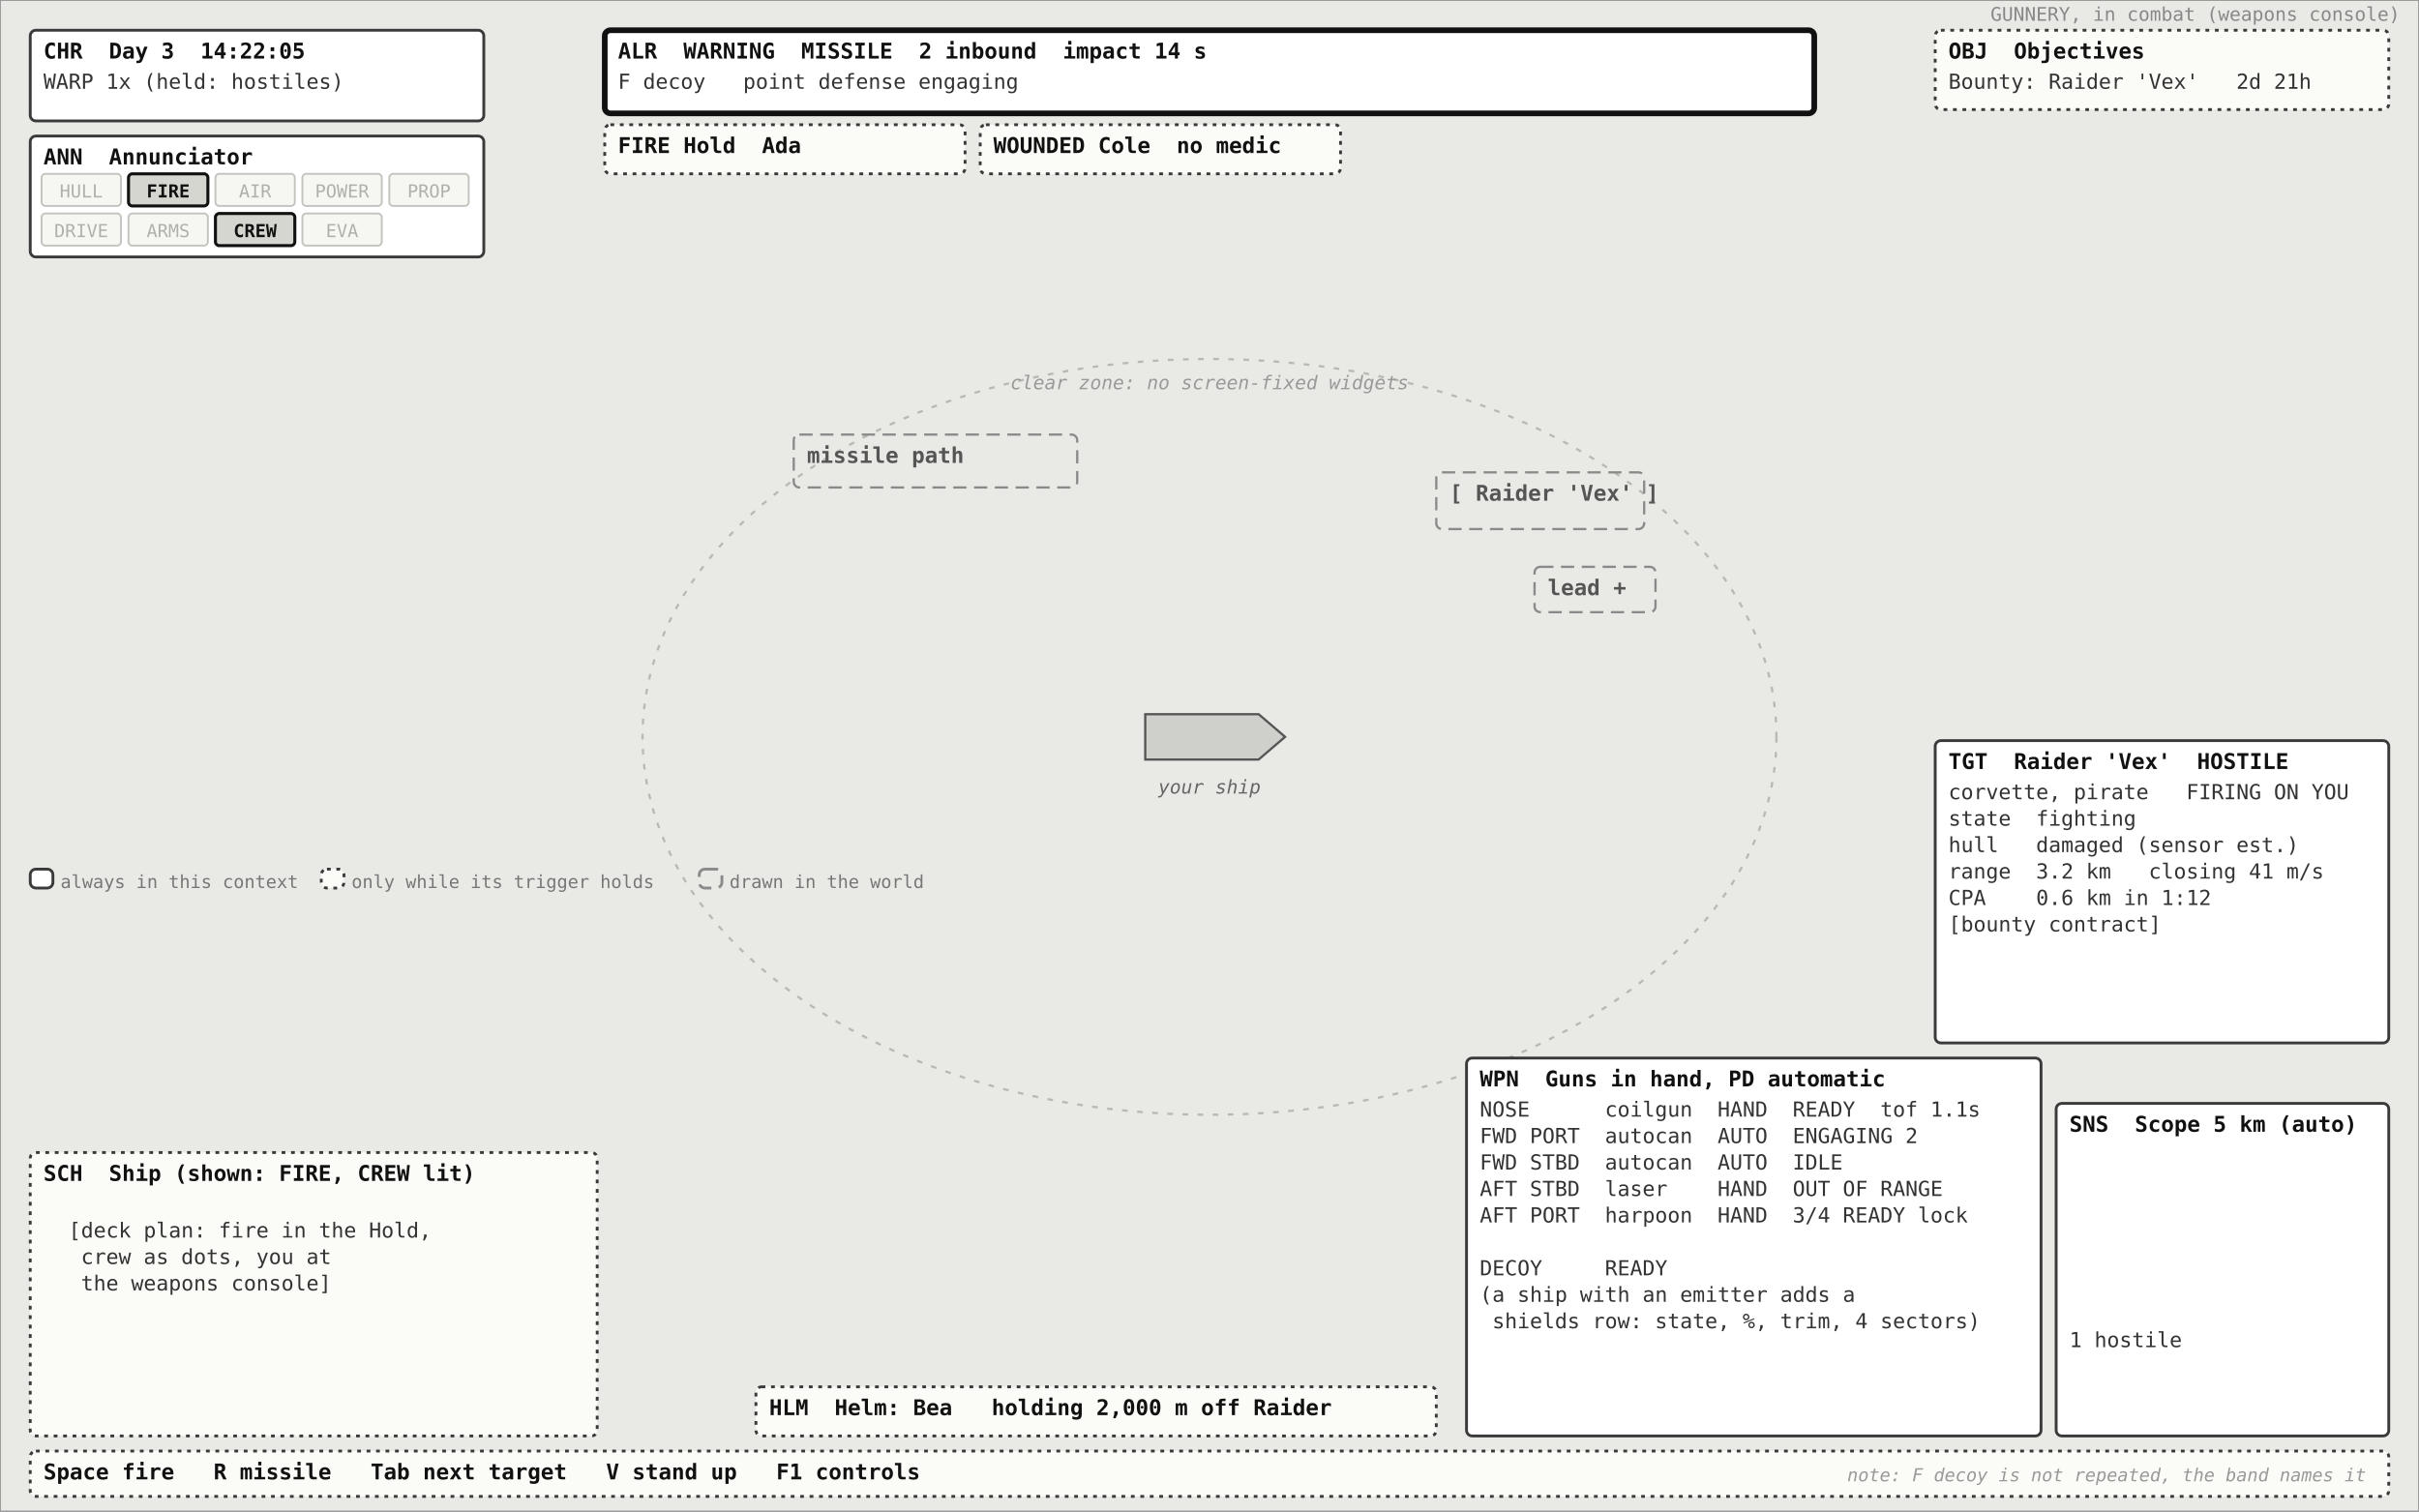
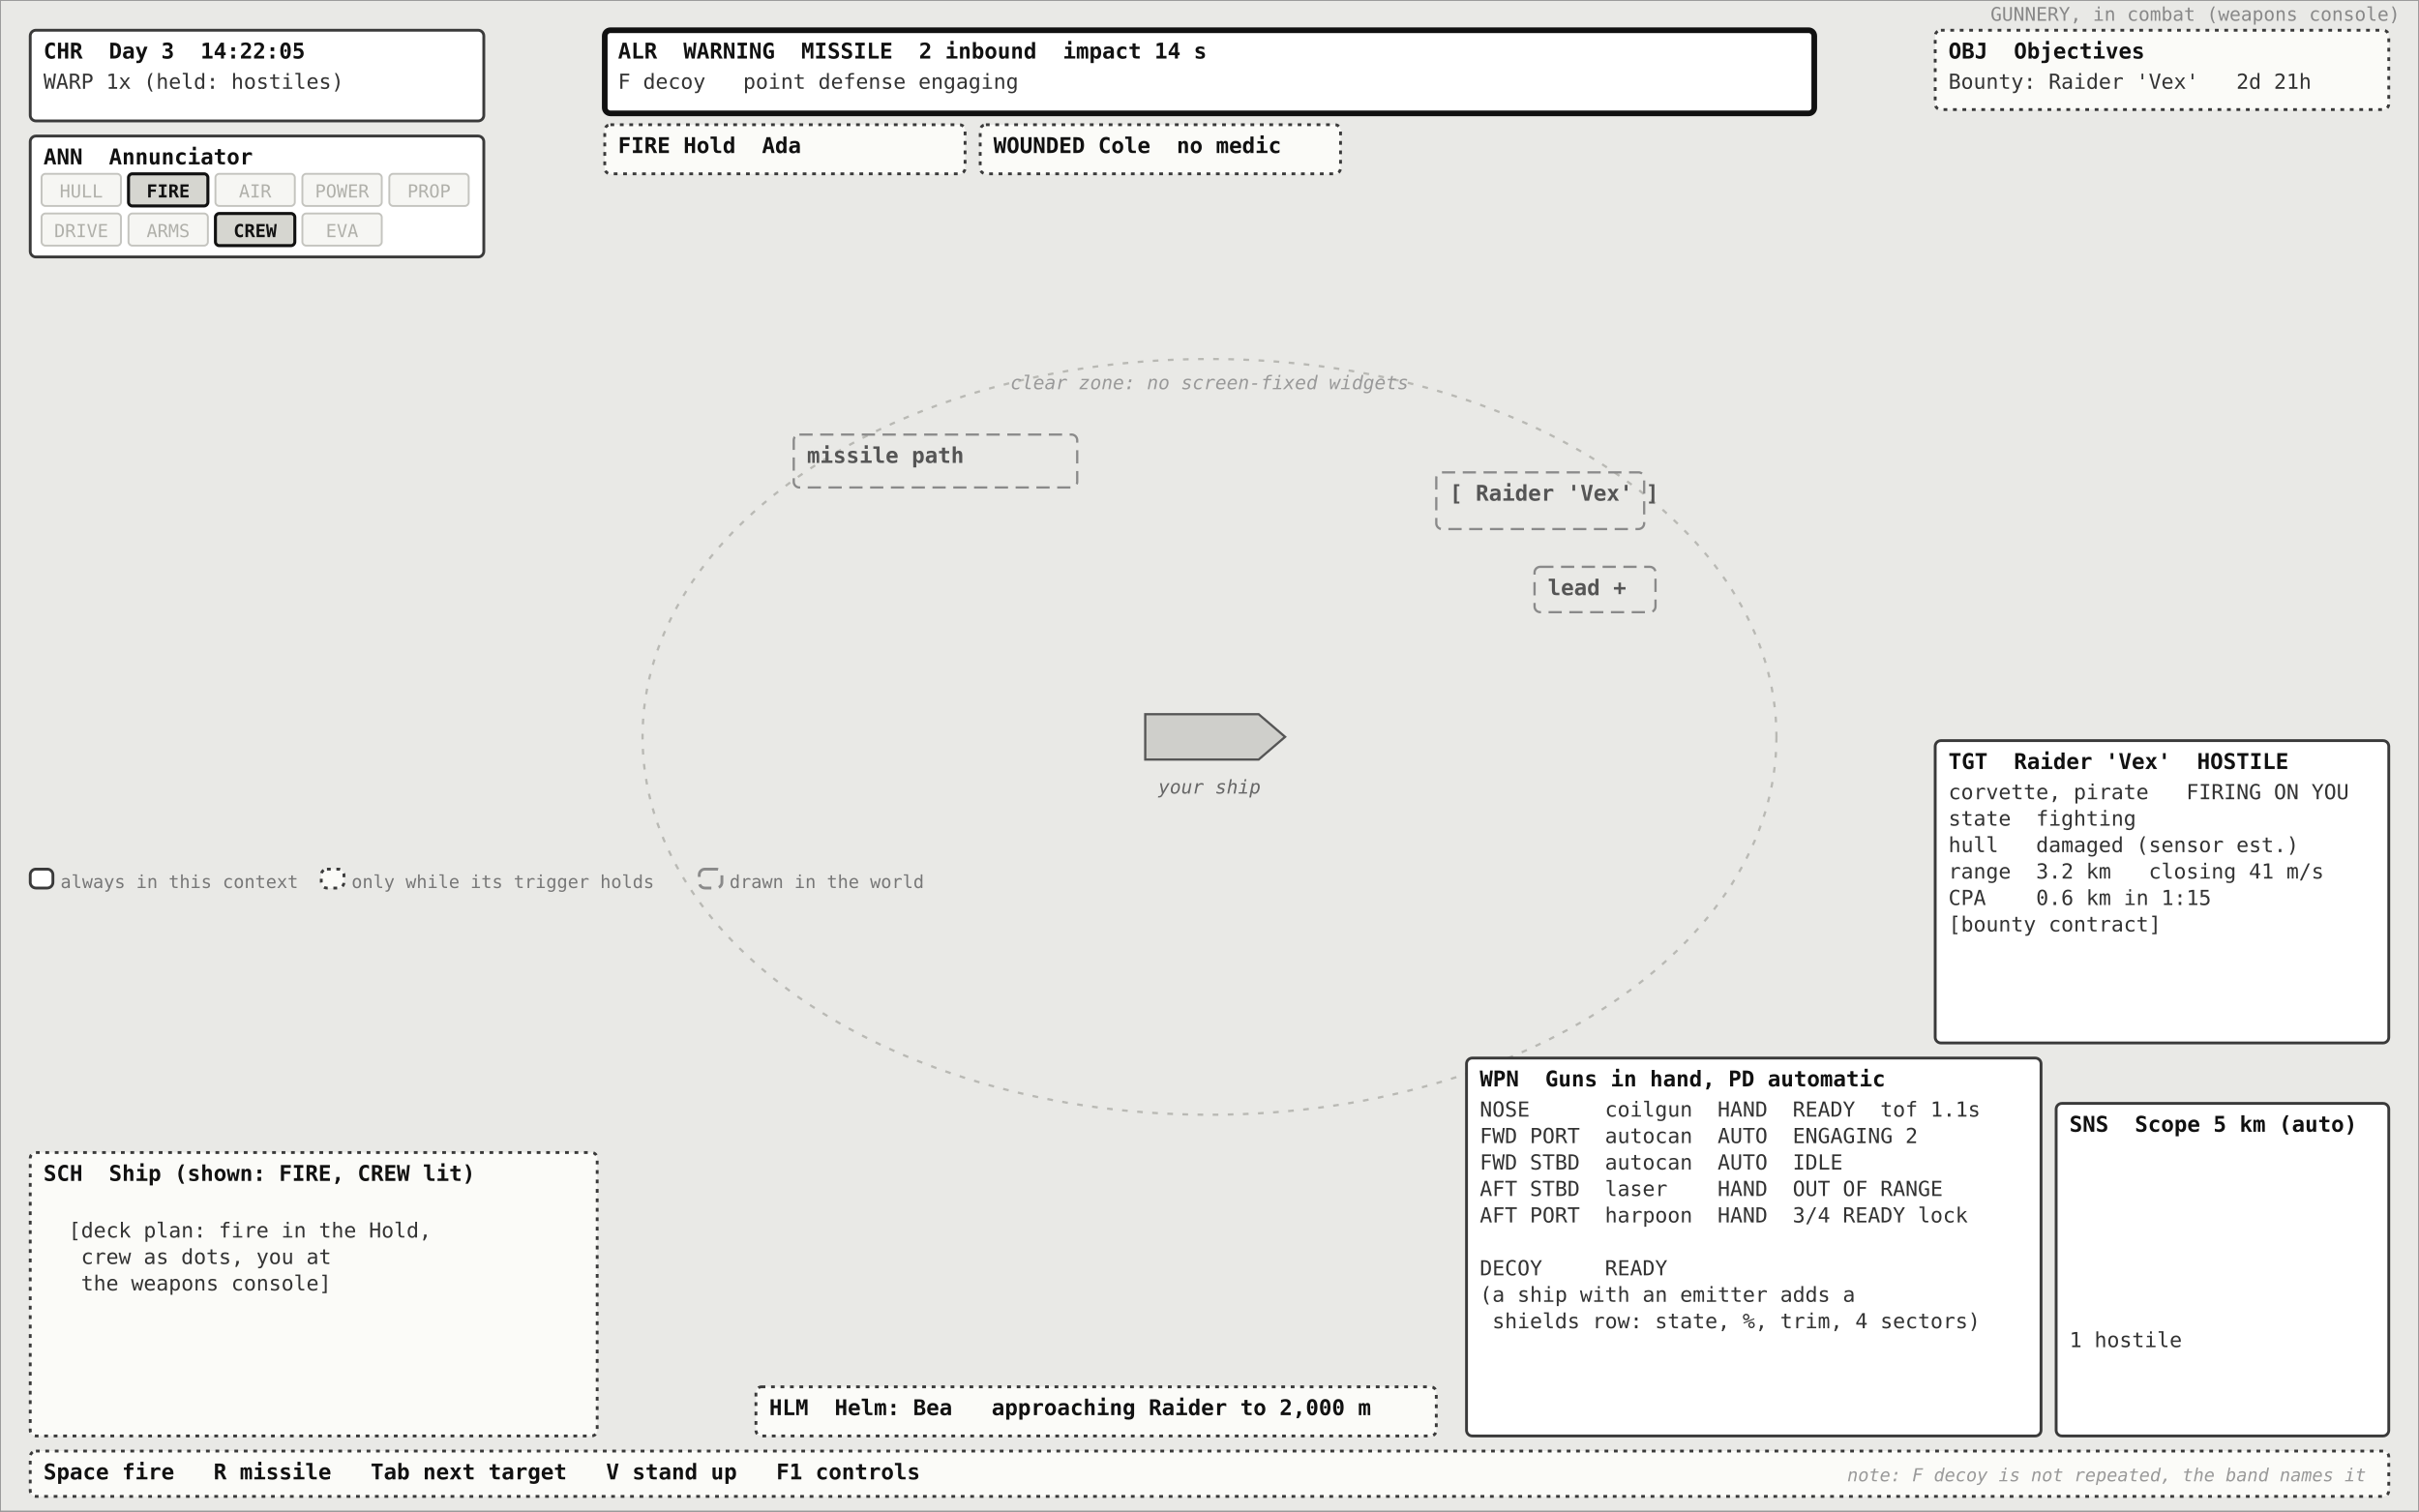
<svg xmlns="http://www.w3.org/2000/svg" width="1280" height="800" viewBox="0 0 1280 800" role="img" aria-label="At the weapons console in a fight">
  <rect x="0" y="0" width="1280" height="800" rx="0" fill="#e9e9e6" stroke="#9a9a9a" stroke-width="1" />
  <text x="1270" y="11" font-family="DejaVu Sans Mono, Menlo, Consolas, monospace" font-size="10" font-weight="normal" font-style="normal" fill="#888" text-anchor="end" xml:space="preserve" style="white-space:pre">GUNNERY, in combat (weapons console)</text>
  <ellipse cx="640.0" cy="390.0" rx="300" ry="200" fill="none" stroke="#b9b9b4" stroke-width="1.2" stroke-dasharray="3 5" />
  <text x="640.0" y="206.0" font-family="DejaVu Sans Mono, Menlo, Consolas, monospace" font-size="10" font-weight="normal" font-style="italic" fill="#999" text-anchor="middle" xml:space="preserve" style="white-space:pre">clear zone: no screen-fixed widgets</text>
  <polygon points="606,378 666,378 680,390 666,402 606,402" fill="#cfcfcb" stroke="#555" stroke-width="1.2" />
  <text x="640" y="420" font-family="DejaVu Sans Mono, Menlo, Consolas, monospace" font-size="10" font-weight="normal" font-style="italic" fill="#666" text-anchor="middle" xml:space="preserve" style="white-space:pre">your ship</text>
  <rect x="16" y="16" width="240" height="48" rx="3" fill="#ffffff" stroke="#3a3a3a" stroke-width="1.5" />
  <text x="23" y="31" font-family="DejaVu Sans Mono, Menlo, Consolas, monospace" font-size="11.5" font-weight="bold" font-style="normal" fill="#111" text-anchor="start" xml:space="preserve" style="white-space:pre">CHR  Day 3  14:22:05</text>
  <text x="23" y="47" font-family="DejaVu Sans Mono, Menlo, Consolas, monospace" font-size="11" font-weight="normal" font-style="normal" fill="#333" text-anchor="start" xml:space="preserve" style="white-space:pre">WARP 1x (held: hostiles)</text>
  <rect x="320" y="16" width="640" height="44" rx="3" fill="#ffffff" stroke="#111" stroke-width="3" />
  <text x="327" y="31" font-family="DejaVu Sans Mono, Menlo, Consolas, monospace" font-size="11.5" font-weight="bold" font-style="normal" fill="#111" text-anchor="start" xml:space="preserve" style="white-space:pre">ALR  WARNING  MISSILE  2 inbound  impact 14 s</text>
  <text x="327" y="47" font-family="DejaVu Sans Mono, Menlo, Consolas, monospace" font-size="11" font-weight="normal" font-style="normal" fill="#333" text-anchor="start" xml:space="preserve" style="white-space:pre">F decoy   point defense engaging</text>
  <rect x="320.0" y="66" width="190.667" height="26" rx="3" fill="#fbfbf8" stroke="#3a3a3a" stroke-width="1.5" stroke-dasharray="2 3" />
  <text x="327.0" y="81" font-family="DejaVu Sans Mono, Menlo, Consolas, monospace" font-size="11.5" font-weight="bold" font-style="normal" fill="#111" text-anchor="start" xml:space="preserve" style="white-space:pre">FIRE Hold  Ada</text>
  <rect x="518.667" y="66" width="190.667" height="26" rx="3" fill="#fbfbf8" stroke="#3a3a3a" stroke-width="1.5" stroke-dasharray="2 3" />
  <text x="525.667" y="81" font-family="DejaVu Sans Mono, Menlo, Consolas, monospace" font-size="11.5" font-weight="bold" font-style="normal" fill="#111" text-anchor="start" xml:space="preserve" style="white-space:pre">WOUNDED Cole  no medic</text>
  <rect x="16" y="72" width="240" height="64" rx="3" fill="#ffffff" stroke="#3a3a3a" stroke-width="1.5" />
  <text x="23" y="87" font-family="DejaVu Sans Mono, Menlo, Consolas, monospace" font-size="11.5" font-weight="bold" font-style="normal" fill="#111" text-anchor="start" xml:space="preserve" style="white-space:pre">ANN  Annunciator</text>
  <rect x="22" y="92" width="42" height="17" rx="2" fill="#f6f6f3" stroke="#c4c4bf" stroke-width="1" />
  <text x="43" y="104.5" font-family="DejaVu Sans Mono, Menlo, Consolas, monospace" font-size="9.5" font-weight="normal" font-style="normal" fill="#b0b0aa" text-anchor="middle" xml:space="preserve" style="white-space:pre">HULL</text>
  <rect x="68" y="92" width="42" height="17" rx="2" fill="#d6d6d0" stroke="#111" stroke-width="1.6" />
  <text x="89" y="104.5" font-family="DejaVu Sans Mono, Menlo, Consolas, monospace" font-size="9.5" font-weight="bold" font-style="normal" fill="#111" text-anchor="middle" xml:space="preserve" style="white-space:pre">FIRE</text>
  <rect x="114" y="92" width="42" height="17" rx="2" fill="#f6f6f3" stroke="#c4c4bf" stroke-width="1" />
  <text x="135" y="104.5" font-family="DejaVu Sans Mono, Menlo, Consolas, monospace" font-size="9.5" font-weight="normal" font-style="normal" fill="#b0b0aa" text-anchor="middle" xml:space="preserve" style="white-space:pre">AIR</text>
  <rect x="160" y="92" width="42" height="17" rx="2" fill="#f6f6f3" stroke="#c4c4bf" stroke-width="1" />
  <text x="181" y="104.5" font-family="DejaVu Sans Mono, Menlo, Consolas, monospace" font-size="9.5" font-weight="normal" font-style="normal" fill="#b0b0aa" text-anchor="middle" xml:space="preserve" style="white-space:pre">POWER</text>
  <rect x="206" y="92" width="42" height="17" rx="2" fill="#f6f6f3" stroke="#c4c4bf" stroke-width="1" />
  <text x="227" y="104.5" font-family="DejaVu Sans Mono, Menlo, Consolas, monospace" font-size="9.5" font-weight="normal" font-style="normal" fill="#b0b0aa" text-anchor="middle" xml:space="preserve" style="white-space:pre">PROP</text>
  <rect x="22" y="113" width="42" height="17" rx="2" fill="#f6f6f3" stroke="#c4c4bf" stroke-width="1" />
  <text x="43" y="125.5" font-family="DejaVu Sans Mono, Menlo, Consolas, monospace" font-size="9.5" font-weight="normal" font-style="normal" fill="#b0b0aa" text-anchor="middle" xml:space="preserve" style="white-space:pre">DRIVE</text>
  <rect x="68" y="113" width="42" height="17" rx="2" fill="#f6f6f3" stroke="#c4c4bf" stroke-width="1" />
  <text x="89" y="125.5" font-family="DejaVu Sans Mono, Menlo, Consolas, monospace" font-size="9.5" font-weight="normal" font-style="normal" fill="#b0b0aa" text-anchor="middle" xml:space="preserve" style="white-space:pre">ARMS</text>
  <rect x="114" y="113" width="42" height="17" rx="2" fill="#d6d6d0" stroke="#111" stroke-width="1.6" />
  <text x="135" y="125.5" font-family="DejaVu Sans Mono, Menlo, Consolas, monospace" font-size="9.5" font-weight="bold" font-style="normal" fill="#111" text-anchor="middle" xml:space="preserve" style="white-space:pre">CREW</text>
  <rect x="160" y="113" width="42" height="17" rx="2" fill="#f6f6f3" stroke="#c4c4bf" stroke-width="1" />
  <text x="181" y="125.5" font-family="DejaVu Sans Mono, Menlo, Consolas, monospace" font-size="9.5" font-weight="normal" font-style="normal" fill="#b0b0aa" text-anchor="middle" xml:space="preserve" style="white-space:pre">EVA</text>
  <rect x="16" y="610" width="300" height="150" rx="3" fill="#fbfbf8" stroke="#3a3a3a" stroke-width="1.5" stroke-dasharray="2 3" />
  <text x="23" y="625" font-family="DejaVu Sans Mono, Menlo, Consolas, monospace" font-size="11.5" font-weight="bold" font-style="normal" fill="#111" text-anchor="start" xml:space="preserve" style="white-space:pre">SCH  Ship (shown: FIRE, CREW lit)</text>
  <text x="23" y="641" font-family="DejaVu Sans Mono, Menlo, Consolas, monospace" font-size="11" font-weight="normal" font-style="normal" fill="#333" text-anchor="start" xml:space="preserve" style="white-space:pre" />
  <text x="23" y="655" font-family="DejaVu Sans Mono, Menlo, Consolas, monospace" font-size="11" font-weight="normal" font-style="normal" fill="#333" text-anchor="start" xml:space="preserve" style="white-space:pre">  [deck plan: fire in the Hold,</text>
  <text x="23" y="669" font-family="DejaVu Sans Mono, Menlo, Consolas, monospace" font-size="11" font-weight="normal" font-style="normal" fill="#333" text-anchor="start" xml:space="preserve" style="white-space:pre">   crew as dots, you at</text>
  <text x="23" y="683" font-family="DejaVu Sans Mono, Menlo, Consolas, monospace" font-size="11" font-weight="normal" font-style="normal" fill="#333" text-anchor="start" xml:space="preserve" style="white-space:pre">   the weapons console]</text>
  <rect x="1024" y="16" width="240" height="42" rx="3" fill="#fbfbf8" stroke="#3a3a3a" stroke-width="1.5" stroke-dasharray="2 3" />
  <text x="1031" y="31" font-family="DejaVu Sans Mono, Menlo, Consolas, monospace" font-size="11.5" font-weight="bold" font-style="normal" fill="#111" text-anchor="start" xml:space="preserve" style="white-space:pre">OBJ  Objectives</text>
  <text x="1031" y="47" font-family="DejaVu Sans Mono, Menlo, Consolas, monospace" font-size="11" font-weight="normal" font-style="normal" fill="#333" text-anchor="start" xml:space="preserve" style="white-space:pre">Bounty: Raider 'Vex'   2d 21h</text>
  <rect x="1024" y="392" width="240" height="160" rx="3" fill="#ffffff" stroke="#3a3a3a" stroke-width="1.5" />
  <text x="1031" y="407" font-family="DejaVu Sans Mono, Menlo, Consolas, monospace" font-size="11.5" font-weight="bold" font-style="normal" fill="#111" text-anchor="start" xml:space="preserve" style="white-space:pre">TGT  Raider 'Vex'  HOSTILE</text>
  <text x="1031" y="423" font-family="DejaVu Sans Mono, Menlo, Consolas, monospace" font-size="11" font-weight="normal" font-style="normal" fill="#333" text-anchor="start" xml:space="preserve" style="white-space:pre">corvette, pirate   FIRING ON YOU</text>
  <text x="1031" y="437" font-family="DejaVu Sans Mono, Menlo, Consolas, monospace" font-size="11" font-weight="normal" font-style="normal" fill="#333" text-anchor="start" xml:space="preserve" style="white-space:pre">state  fighting</text>
  <text x="1031" y="451" font-family="DejaVu Sans Mono, Menlo, Consolas, monospace" font-size="11" font-weight="normal" font-style="normal" fill="#333" text-anchor="start" xml:space="preserve" style="white-space:pre">hull   damaged (sensor est.)</text>
  <text x="1031" y="465" font-family="DejaVu Sans Mono, Menlo, Consolas, monospace" font-size="11" font-weight="normal" font-style="normal" fill="#333" text-anchor="start" xml:space="preserve" style="white-space:pre">range  3.2 km   closing 41 m/s</text>
-   <text x="1031" y="479" font-family="DejaVu Sans Mono, Menlo, Consolas, monospace" font-size="11" font-weight="normal" font-style="normal" fill="#333" text-anchor="start" xml:space="preserve" style="white-space:pre">CPA    0.6 km in 1:12</text>
+   <text x="1031" y="479" font-family="DejaVu Sans Mono, Menlo, Consolas, monospace" font-size="11" font-weight="normal" font-style="normal" fill="#333" text-anchor="start" xml:space="preserve" style="white-space:pre">CPA    0.6 km in 1:15</text>
  <text x="1031" y="493" font-family="DejaVu Sans Mono, Menlo, Consolas, monospace" font-size="11" font-weight="normal" font-style="normal" fill="#333" text-anchor="start" xml:space="preserve" style="white-space:pre">[bounty contract]</text>
  <rect x="776" y="560" width="304" height="200" rx="3" fill="#ffffff" stroke="#3a3a3a" stroke-width="1.5" />
  <text x="783" y="575" font-family="DejaVu Sans Mono, Menlo, Consolas, monospace" font-size="11.5" font-weight="bold" font-style="normal" fill="#111" text-anchor="start" xml:space="preserve" style="white-space:pre">WPN  Guns in hand, PD automatic</text>
  <text x="783" y="591" font-family="DejaVu Sans Mono, Menlo, Consolas, monospace" font-size="11" font-weight="normal" font-style="normal" fill="#333" text-anchor="start" xml:space="preserve" style="white-space:pre">NOSE      coilgun  HAND  READY  tof 1.1s</text>
  <text x="783" y="605" font-family="DejaVu Sans Mono, Menlo, Consolas, monospace" font-size="11" font-weight="normal" font-style="normal" fill="#333" text-anchor="start" xml:space="preserve" style="white-space:pre">FWD PORT  autocan  AUTO  ENGAGING 2</text>
  <text x="783" y="619" font-family="DejaVu Sans Mono, Menlo, Consolas, monospace" font-size="11" font-weight="normal" font-style="normal" fill="#333" text-anchor="start" xml:space="preserve" style="white-space:pre">FWD STBD  autocan  AUTO  IDLE</text>
  <text x="783" y="633" font-family="DejaVu Sans Mono, Menlo, Consolas, monospace" font-size="11" font-weight="normal" font-style="normal" fill="#333" text-anchor="start" xml:space="preserve" style="white-space:pre">AFT STBD  laser    HAND  OUT OF RANGE</text>
  <text x="783" y="647" font-family="DejaVu Sans Mono, Menlo, Consolas, monospace" font-size="11" font-weight="normal" font-style="normal" fill="#333" text-anchor="start" xml:space="preserve" style="white-space:pre">AFT PORT  harpoon  HAND  3/4 READY lock</text>
  <text x="783" y="661" font-family="DejaVu Sans Mono, Menlo, Consolas, monospace" font-size="11" font-weight="normal" font-style="normal" fill="#333" text-anchor="start" xml:space="preserve" style="white-space:pre" />
  <text x="783" y="675" font-family="DejaVu Sans Mono, Menlo, Consolas, monospace" font-size="11" font-weight="normal" font-style="normal" fill="#333" text-anchor="start" xml:space="preserve" style="white-space:pre">DECOY     READY</text>
  <text x="783" y="689" font-family="DejaVu Sans Mono, Menlo, Consolas, monospace" font-size="11" font-weight="normal" font-style="normal" fill="#333" text-anchor="start" xml:space="preserve" style="white-space:pre">(a ship with an emitter adds a</text>
  <text x="783" y="703" font-family="DejaVu Sans Mono, Menlo, Consolas, monospace" font-size="11" font-weight="normal" font-style="normal" fill="#333" text-anchor="start" xml:space="preserve" style="white-space:pre"> shields row: state, %, trim, 4 sectors)</text>
  <rect x="1088" y="584" width="176" height="176" rx="3" fill="#ffffff" stroke="#3a3a3a" stroke-width="1.5" />
  <text x="1095" y="599" font-family="DejaVu Sans Mono, Menlo, Consolas, monospace" font-size="11.5" font-weight="bold" font-style="normal" fill="#111" text-anchor="start" xml:space="preserve" style="white-space:pre">SNS  Scope 5 km (auto)</text>
  <text x="1095" y="615" font-family="DejaVu Sans Mono, Menlo, Consolas, monospace" font-size="11" font-weight="normal" font-style="normal" fill="#333" text-anchor="start" xml:space="preserve" style="white-space:pre" />
  <text x="1095" y="629" font-family="DejaVu Sans Mono, Menlo, Consolas, monospace" font-size="11" font-weight="normal" font-style="normal" fill="#333" text-anchor="start" xml:space="preserve" style="white-space:pre" />
  <text x="1095" y="643" font-family="DejaVu Sans Mono, Menlo, Consolas, monospace" font-size="11" font-weight="normal" font-style="normal" fill="#333" text-anchor="start" xml:space="preserve" style="white-space:pre" />
  <text x="1095" y="657" font-family="DejaVu Sans Mono, Menlo, Consolas, monospace" font-size="11" font-weight="normal" font-style="normal" fill="#333" text-anchor="start" xml:space="preserve" style="white-space:pre" />
  <text x="1095" y="671" font-family="DejaVu Sans Mono, Menlo, Consolas, monospace" font-size="11" font-weight="normal" font-style="normal" fill="#333" text-anchor="start" xml:space="preserve" style="white-space:pre" />
  <text x="1095" y="685" font-family="DejaVu Sans Mono, Menlo, Consolas, monospace" font-size="11" font-weight="normal" font-style="normal" fill="#333" text-anchor="start" xml:space="preserve" style="white-space:pre" />
  <text x="1095" y="699" font-family="DejaVu Sans Mono, Menlo, Consolas, monospace" font-size="11" font-weight="normal" font-style="normal" fill="#333" text-anchor="start" xml:space="preserve" style="white-space:pre" />
  <text x="1095" y="713" font-family="DejaVu Sans Mono, Menlo, Consolas, monospace" font-size="11" font-weight="normal" font-style="normal" fill="#333" text-anchor="start" xml:space="preserve" style="white-space:pre">1 hostile</text>
  <rect x="400" y="734" width="360" height="26" rx="3" fill="#fbfbf8" stroke="#3a3a3a" stroke-width="1.5" stroke-dasharray="2 3" />
-   <text x="407" y="749" font-family="DejaVu Sans Mono, Menlo, Consolas, monospace" font-size="11.5" font-weight="bold" font-style="normal" fill="#111" text-anchor="start" xml:space="preserve" style="white-space:pre">HLM  Helm: Bea   holding 2,000 m off Raider</text>
+   <text x="407" y="749" font-family="DejaVu Sans Mono, Menlo, Consolas, monospace" font-size="11.5" font-weight="bold" font-style="normal" fill="#111" text-anchor="start" xml:space="preserve" style="white-space:pre">HLM  Helm: Bea   approaching Raider to 2,000 m</text>
  <rect x="760" y="250" width="110" height="30" rx="3" fill="none" stroke="#8a8a8a" stroke-width="1.2" stroke-dasharray="7 4" />
  <text x="767" y="265" font-family="DejaVu Sans Mono, Menlo, Consolas, monospace" font-size="11.5" font-weight="bold" font-style="normal" fill="#555" text-anchor="start" xml:space="preserve" style="white-space:pre">[ Raider 'Vex' ]</text>
  <rect x="812" y="300" width="64" height="24" rx="3" fill="none" stroke="#8a8a8a" stroke-width="1.2" stroke-dasharray="7 4" />
  <text x="819" y="315" font-family="DejaVu Sans Mono, Menlo, Consolas, monospace" font-size="11.5" font-weight="bold" font-style="normal" fill="#555" text-anchor="start" xml:space="preserve" style="white-space:pre">lead +</text>
  <rect x="420" y="230" width="150" height="28" rx="3" fill="none" stroke="#8a8a8a" stroke-width="1.2" stroke-dasharray="7 4" />
  <text x="427" y="245" font-family="DejaVu Sans Mono, Menlo, Consolas, monospace" font-size="11.5" font-weight="bold" font-style="normal" fill="#555" text-anchor="start" xml:space="preserve" style="white-space:pre">missile path</text>
  <rect x="16" y="768" width="1248" height="24" rx="3" fill="#fbfbf8" stroke="#3a3a3a" stroke-width="1.5" stroke-dasharray="2 3" />
  <text x="23" y="783" font-family="DejaVu Sans Mono, Menlo, Consolas, monospace" font-size="11.5" font-weight="bold" font-style="normal" fill="#111" text-anchor="start" xml:space="preserve" style="white-space:pre">Space fire   R missile   Tab next target   V stand up   F1 controls</text>
  <text x="1252" y="784" font-family="DejaVu Sans Mono, Menlo, Consolas, monospace" font-size="9.5" font-weight="normal" font-style="italic" fill="#999" text-anchor="end" xml:space="preserve" style="white-space:pre">note: F decoy is not repeated, the band names it</text>
  <rect x="16" y="460" width="12" height="10" rx="3" fill="#fff" stroke="#3a3a3a" stroke-width="1.5" />
  <text x="32" y="470" font-family="DejaVu Sans Mono, Menlo, Consolas, monospace" font-size="9.5" font-weight="normal" font-style="normal" fill="#777" text-anchor="start" xml:space="preserve" style="white-space:pre">always in this context</text>
  <rect x="170" y="460" width="12" height="10" rx="3" fill="#fbfbf8" stroke="#3a3a3a" stroke-width="1.5" stroke-dasharray="2 3" />
  <text x="186" y="470" font-family="DejaVu Sans Mono, Menlo, Consolas, monospace" font-size="9.5" font-weight="normal" font-style="normal" fill="#777" text-anchor="start" xml:space="preserve" style="white-space:pre">only while its trigger holds</text>
  <rect x="370" y="460" width="12" height="10" rx="3" fill="none" stroke="#8a8a8a" stroke-width="1.5" stroke-dasharray="7 4" />
  <text x="386" y="470" font-family="DejaVu Sans Mono, Menlo, Consolas, monospace" font-size="9.5" font-weight="normal" font-style="normal" fill="#777" text-anchor="start" xml:space="preserve" style="white-space:pre">drawn in the world</text>
</svg>
